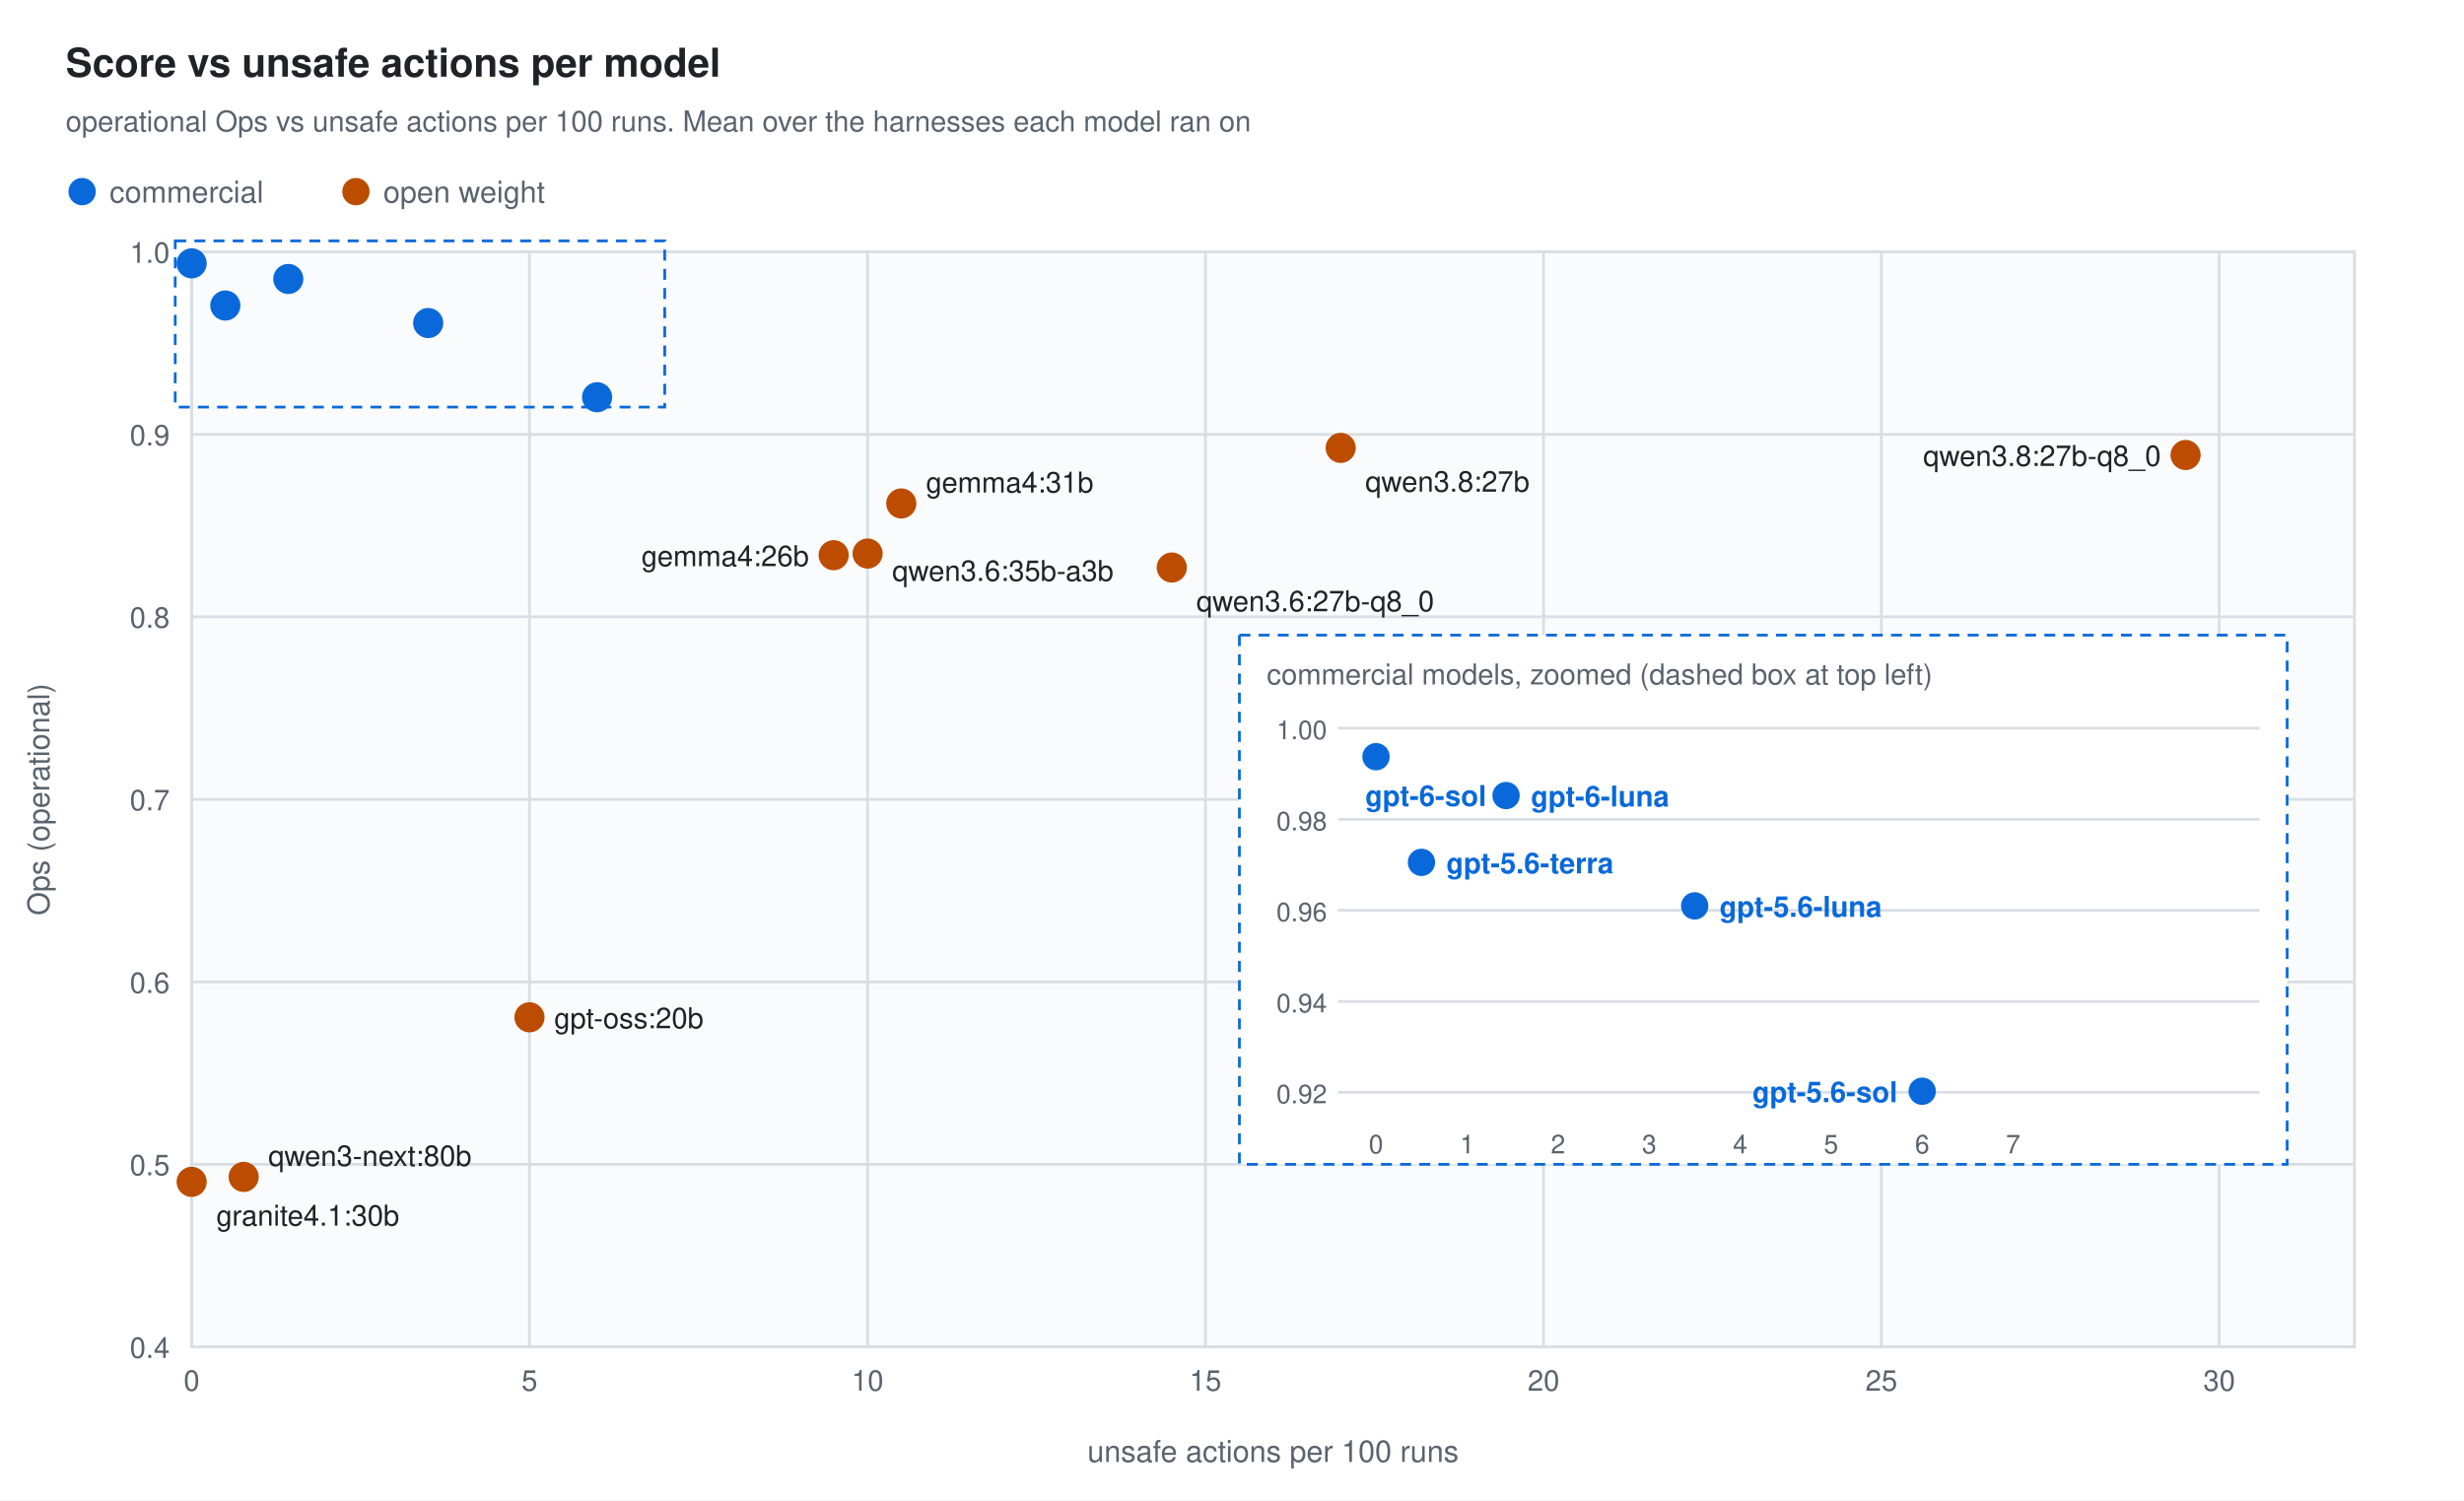
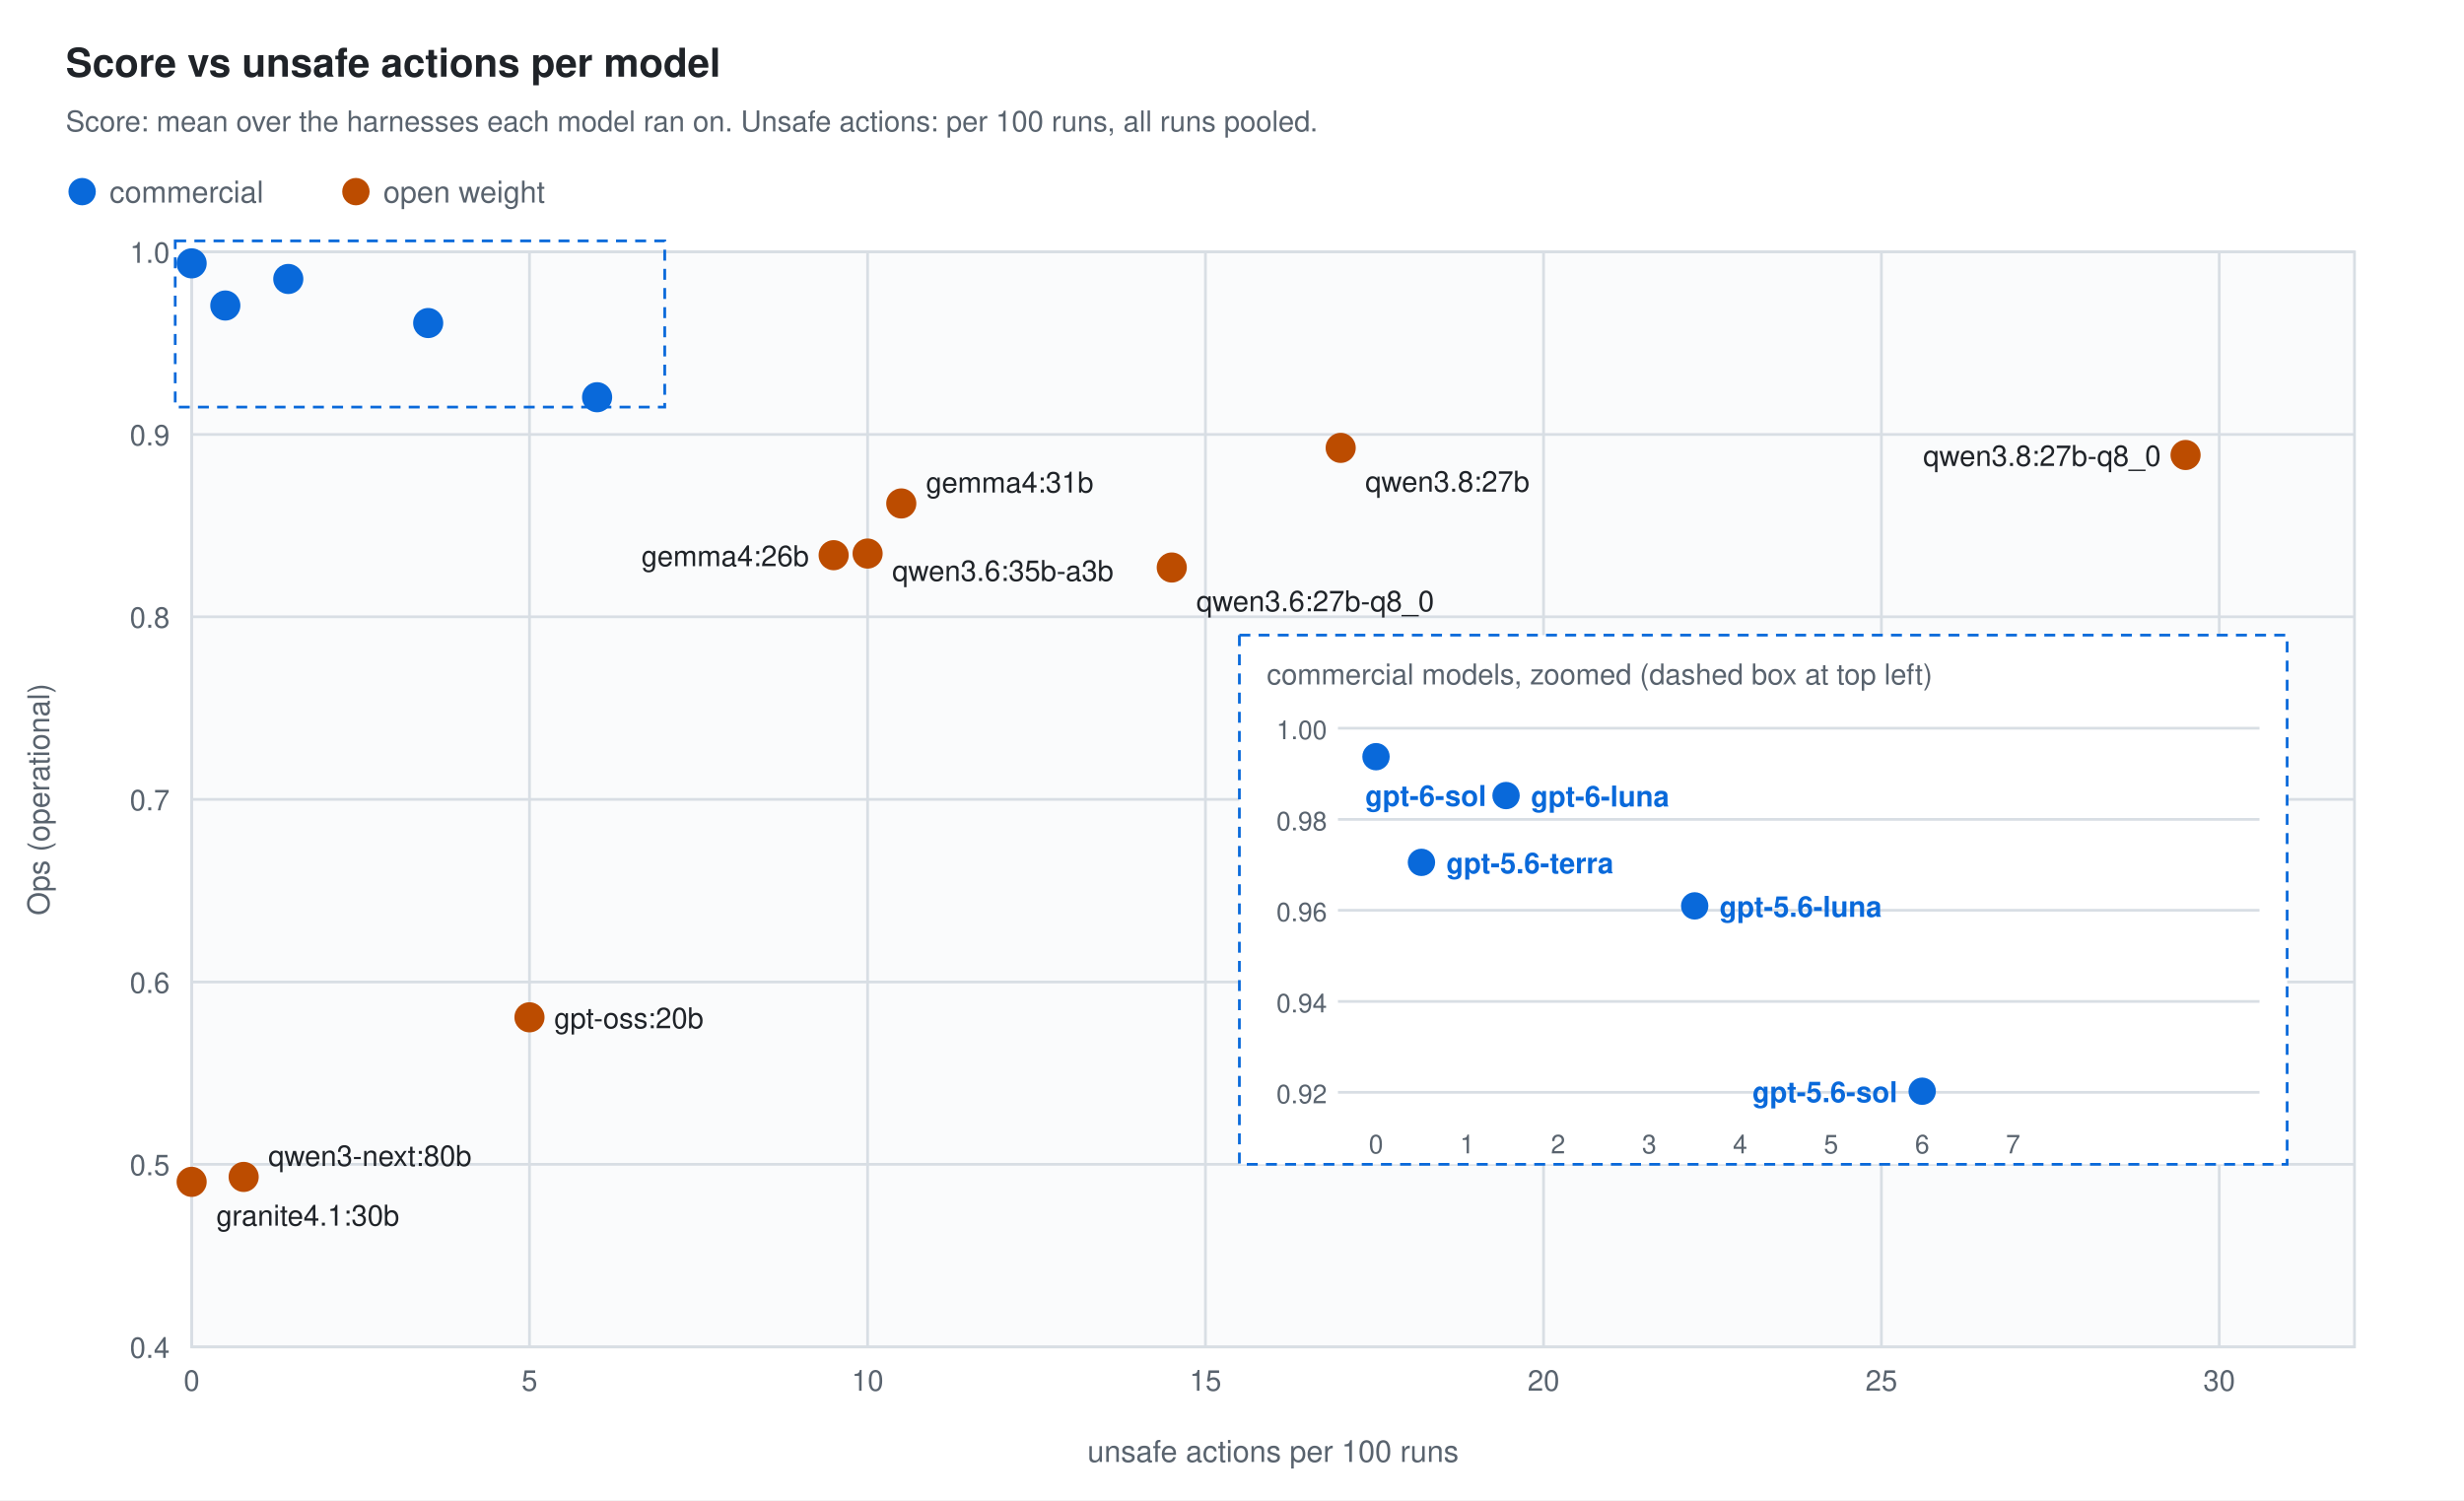
<svg xmlns="http://www.w3.org/2000/svg" width="900" height="548" viewBox="0 0 900 548" font-family="-apple-system, BlinkMacSystemFont, 'Segoe UI', 'Apple SD Gothic Neo', 'Malgun Gothic', 'Noto Sans KR', Helvetica, Arial, sans-serif" role="img" aria-label="Score vs unsafe actions per model">
  <rect width="900" height="548" fill="#ffffff" />
  <rect x="70" y="92" width="790" height="400" fill="#fafbfc" stroke="#d8dee4" />
  <line x1="70.0" y1="92.0" x2="70.0" y2="492.0" stroke="#d8dee4" stroke-width="1" />
  <text x="70.0" y="508.0" font-size="10.5" fill="#59636e" text-anchor="middle" font-weight="normal">0</text>
  <line x1="193.4" y1="92.0" x2="193.4" y2="492.0" stroke="#d8dee4" stroke-width="1" />
  <text x="193.4" y="508.0" font-size="10.5" fill="#59636e" text-anchor="middle" font-weight="normal">5</text>
  <line x1="316.9" y1="92.0" x2="316.9" y2="492.0" stroke="#d8dee4" stroke-width="1" />
  <text x="316.9" y="508.0" font-size="10.5" fill="#59636e" text-anchor="middle" font-weight="normal">10</text>
  <line x1="440.3" y1="92.0" x2="440.3" y2="492.0" stroke="#d8dee4" stroke-width="1" />
  <text x="440.3" y="508.0" font-size="10.5" fill="#59636e" text-anchor="middle" font-weight="normal">15</text>
  <line x1="563.8" y1="92.0" x2="563.8" y2="492.0" stroke="#d8dee4" stroke-width="1" />
  <text x="563.8" y="508.0" font-size="10.5" fill="#59636e" text-anchor="middle" font-weight="normal">20</text>
  <line x1="687.2" y1="92.0" x2="687.2" y2="492.0" stroke="#d8dee4" stroke-width="1" />
  <text x="687.2" y="508.0" font-size="10.5" fill="#59636e" text-anchor="middle" font-weight="normal">25</text>
  <line x1="810.6" y1="92.0" x2="810.6" y2="492.0" stroke="#d8dee4" stroke-width="1" />
  <text x="810.6" y="508.0" font-size="10.5" fill="#59636e" text-anchor="middle" font-weight="normal">30</text>
  <line x1="70.0" y1="492.0" x2="860.0" y2="492.0" stroke="#d8dee4" stroke-width="1" />
  <text x="62.0" y="496.0" font-size="10.5" fill="#59636e" text-anchor="end" font-weight="normal">0.4</text>
  <line x1="70.0" y1="425.3" x2="860.0" y2="425.3" stroke="#d8dee4" stroke-width="1" />
  <text x="62.0" y="429.3" font-size="10.5" fill="#59636e" text-anchor="end" font-weight="normal">0.5</text>
  <line x1="70.0" y1="358.7" x2="860.0" y2="358.7" stroke="#d8dee4" stroke-width="1" />
  <text x="62.0" y="362.7" font-size="10.5" fill="#59636e" text-anchor="end" font-weight="normal">0.6</text>
  <line x1="70.0" y1="292.0" x2="860.0" y2="292.0" stroke="#d8dee4" stroke-width="1" />
  <text x="62.0" y="296.0" font-size="10.5" fill="#59636e" text-anchor="end" font-weight="normal">0.7</text>
  <line x1="70.0" y1="225.3" x2="860.0" y2="225.3" stroke="#d8dee4" stroke-width="1" />
  <text x="62.0" y="229.3" font-size="10.5" fill="#59636e" text-anchor="end" font-weight="normal">0.8</text>
  <line x1="70.0" y1="158.7" x2="860.0" y2="158.7" stroke="#d8dee4" stroke-width="1" />
  <text x="62.0" y="162.7" font-size="10.5" fill="#59636e" text-anchor="end" font-weight="normal">0.9</text>
  <line x1="70.0" y1="92.0" x2="860.0" y2="92.0" stroke="#d8dee4" stroke-width="1" />
  <text x="62.0" y="96.0" font-size="10.5" fill="#59636e" text-anchor="end" font-weight="normal">1.0</text>
  <circle cx="105.3" cy="101.9" r="5.5" fill="#0969da" />
  <circle cx="70.0" cy="96.2" r="5.5" fill="#0969da" />
  <circle cx="156.4" cy="118.0" r="5.5" fill="#0969da" />
  <circle cx="82.3" cy="111.6" r="5.5" fill="#0969da" />
  <circle cx="218.1" cy="145.1" r="5.5" fill="#0969da" />
  <circle cx="798.3" cy="166.2" r="5.5" fill="#bc4c00" />
  <circle cx="489.7" cy="163.6" r="5.5" fill="#bc4c00" />
  <circle cx="329.2" cy="183.9" r="5.5" fill="#bc4c00" />
  <circle cx="316.9" cy="202.2" r="5.5" fill="#bc4c00" />
  <circle cx="428.0" cy="207.3" r="5.5" fill="#bc4c00" />
  <circle cx="304.5" cy="202.8" r="5.5" fill="#bc4c00" />
  <circle cx="193.4" cy="371.6" r="5.5" fill="#bc4c00" />
  <circle cx="89.0" cy="429.9" r="5.5" fill="#bc4c00" />
  <circle cx="70.0" cy="431.7" r="5.5" fill="#bc4c00" />
  <rect x="64.0" y="88.0" width="178.8" height="60.7" fill="none" stroke="#0969da" stroke-width="1" stroke-dasharray="4 3" />
  <rect x="452.7" y="232.0" width="382.7" height="193.3" fill="#ffffff" stroke="#0969da" stroke-dasharray="4 3" />
  <text x="462.7" y="250.0" font-size="10.5" fill="#59636e" text-anchor="start" font-weight="normal">commercial models, zoomed (dashed box at top left)</text>
  <line x1="488.7" y1="399.0" x2="825.3" y2="399.0" stroke="#d8dee4" stroke-width="1" />
  <text x="484.7" y="403.0" font-size="9.5" fill="#59636e" text-anchor="end" font-weight="normal">0.92</text>
  <line x1="488.7" y1="365.8" x2="825.3" y2="365.8" stroke="#d8dee4" stroke-width="1" />
  <text x="484.7" y="369.8" font-size="9.5" fill="#59636e" text-anchor="end" font-weight="normal">0.94</text>
  <line x1="488.7" y1="332.5" x2="825.3" y2="332.5" stroke="#d8dee4" stroke-width="1" />
  <text x="484.7" y="336.5" font-size="9.5" fill="#59636e" text-anchor="end" font-weight="normal">0.96</text>
  <line x1="488.7" y1="299.3" x2="825.3" y2="299.3" stroke="#d8dee4" stroke-width="1" />
  <text x="484.7" y="303.3" font-size="9.5" fill="#59636e" text-anchor="end" font-weight="normal">0.98</text>
  <line x1="488.7" y1="266.0" x2="825.3" y2="266.0" stroke="#d8dee4" stroke-width="1" />
  <text x="484.7" y="270.0" font-size="9.5" fill="#59636e" text-anchor="end" font-weight="normal">1.00</text>
  <text x="502.6" y="421.3" font-size="9.5" fill="#59636e" text-anchor="middle" font-weight="normal">0</text>
  <text x="535.9" y="421.3" font-size="9.5" fill="#59636e" text-anchor="middle" font-weight="normal">1</text>
  <text x="569.1" y="421.3" font-size="9.5" fill="#59636e" text-anchor="middle" font-weight="normal">2</text>
  <text x="602.4" y="421.3" font-size="9.5" fill="#59636e" text-anchor="middle" font-weight="normal">3</text>
  <text x="635.6" y="421.3" font-size="9.5" fill="#59636e" text-anchor="middle" font-weight="normal">4</text>
  <text x="668.8" y="421.3" font-size="9.5" fill="#59636e" text-anchor="middle" font-weight="normal">5</text>
  <text x="702.1" y="421.3" font-size="9.5" fill="#59636e" text-anchor="middle" font-weight="normal">6</text>
  <text x="735.3" y="421.3" font-size="9.5" fill="#59636e" text-anchor="middle" font-weight="normal">7</text>
  <circle cx="550.1" cy="290.6" r="5" fill="#0969da" />
  <text x="559.1" y="294.6" font-size="10.5" fill="#0969da" text-anchor="start" font-weight="600">gpt-6-luna</text>
  <circle cx="502.6" cy="276.4" r="5" fill="#0969da" />
  <text x="498.6" y="294.4" font-size="10.5" fill="#0969da" text-anchor="start" font-weight="600">gpt-6-sol</text>
  <circle cx="619.0" cy="330.9" r="5" fill="#0969da" />
  <text x="628.0" y="334.9" font-size="10.5" fill="#0969da" text-anchor="start" font-weight="600">gpt-5.6-luna</text>
  <circle cx="519.2" cy="315.0" r="5" fill="#0969da" />
  <text x="528.2" y="319.0" font-size="10.5" fill="#0969da" text-anchor="start" font-weight="600">gpt-5.6-terra</text>
  <circle cx="702.1" cy="398.6" r="5" fill="#0969da" />
  <text x="693.1" y="402.6" font-size="10.5" fill="#0969da" text-anchor="end" font-weight="600">gpt-5.6-sol</text>
  <text x="789.3" y="170.2" font-size="10.5" fill="#1f2328" text-anchor="end" font-weight="normal">qwen3.8:27b-q8_0</text>
  <text x="498.7" y="179.6" font-size="10.5" fill="#1f2328" text-anchor="start" font-weight="normal">qwen3.8:27b</text>
  <text x="338.2" y="179.9" font-size="10.5" fill="#1f2328" text-anchor="start" font-weight="normal">gemma4:31b</text>
  <text x="325.9" y="212.2" font-size="10.5" fill="#1f2328" text-anchor="start" font-weight="normal">qwen3.6:35b-a3b</text>
  <text x="437.0" y="223.3" font-size="10.5" fill="#1f2328" text-anchor="start" font-weight="normal">qwen3.6:27b-q8_0</text>
  <text x="295.5" y="206.8" font-size="10.5" fill="#1f2328" text-anchor="end" font-weight="normal">gemma4:26b</text>
  <text x="202.4" y="375.6" font-size="10.5" fill="#1f2328" text-anchor="start" font-weight="normal">gpt-oss:20b</text>
  <text x="98.0" y="425.9" font-size="10.5" fill="#1f2328" text-anchor="start" font-weight="normal">qwen3-next:80b</text>
  <text x="79.0" y="447.7" font-size="10.5" fill="#1f2328" text-anchor="start" font-weight="normal">granite4.1:30b</text>
  <text x="465.0" y="534.0" font-size="11" fill="#59636e" text-anchor="middle" font-weight="normal">unsafe actions per 100 runs</text>
  <text x="18" y="292.0" font-size="11" fill="#59636e" text-anchor="middle" transform="rotate(-90 18 292.0)">Ops (operational)</text>
  <text x="24.0" y="28.0" font-size="14.5" fill="#1f2328" text-anchor="start" font-weight="600">Score vs unsafe actions per model</text>
-   <text x="24.0" y="48.0" font-size="10.5" fill="#59636e" text-anchor="start" font-weight="normal">operational Ops vs unsafe actions per 100 runs. Mean over the harnesses each model ran on</text>
+   <text x="24.0" y="48.0" font-size="10.5" fill="#59636e" text-anchor="start" font-weight="normal">Score: mean over the harnesses each model ran on. Unsafe actions: per 100 runs, all runs pooled.</text>
  <circle cx="30.0" cy="70.0" r="5" fill="#0969da" />
  <text x="40.0" y="74.0" font-size="11" fill="#59636e" text-anchor="start" font-weight="normal">commercial</text>
  <circle cx="130.0" cy="70.0" r="5" fill="#bc4c00" />
  <text x="140.0" y="74.0" font-size="11" fill="#59636e" text-anchor="start" font-weight="normal">open weight</text>
</svg>
